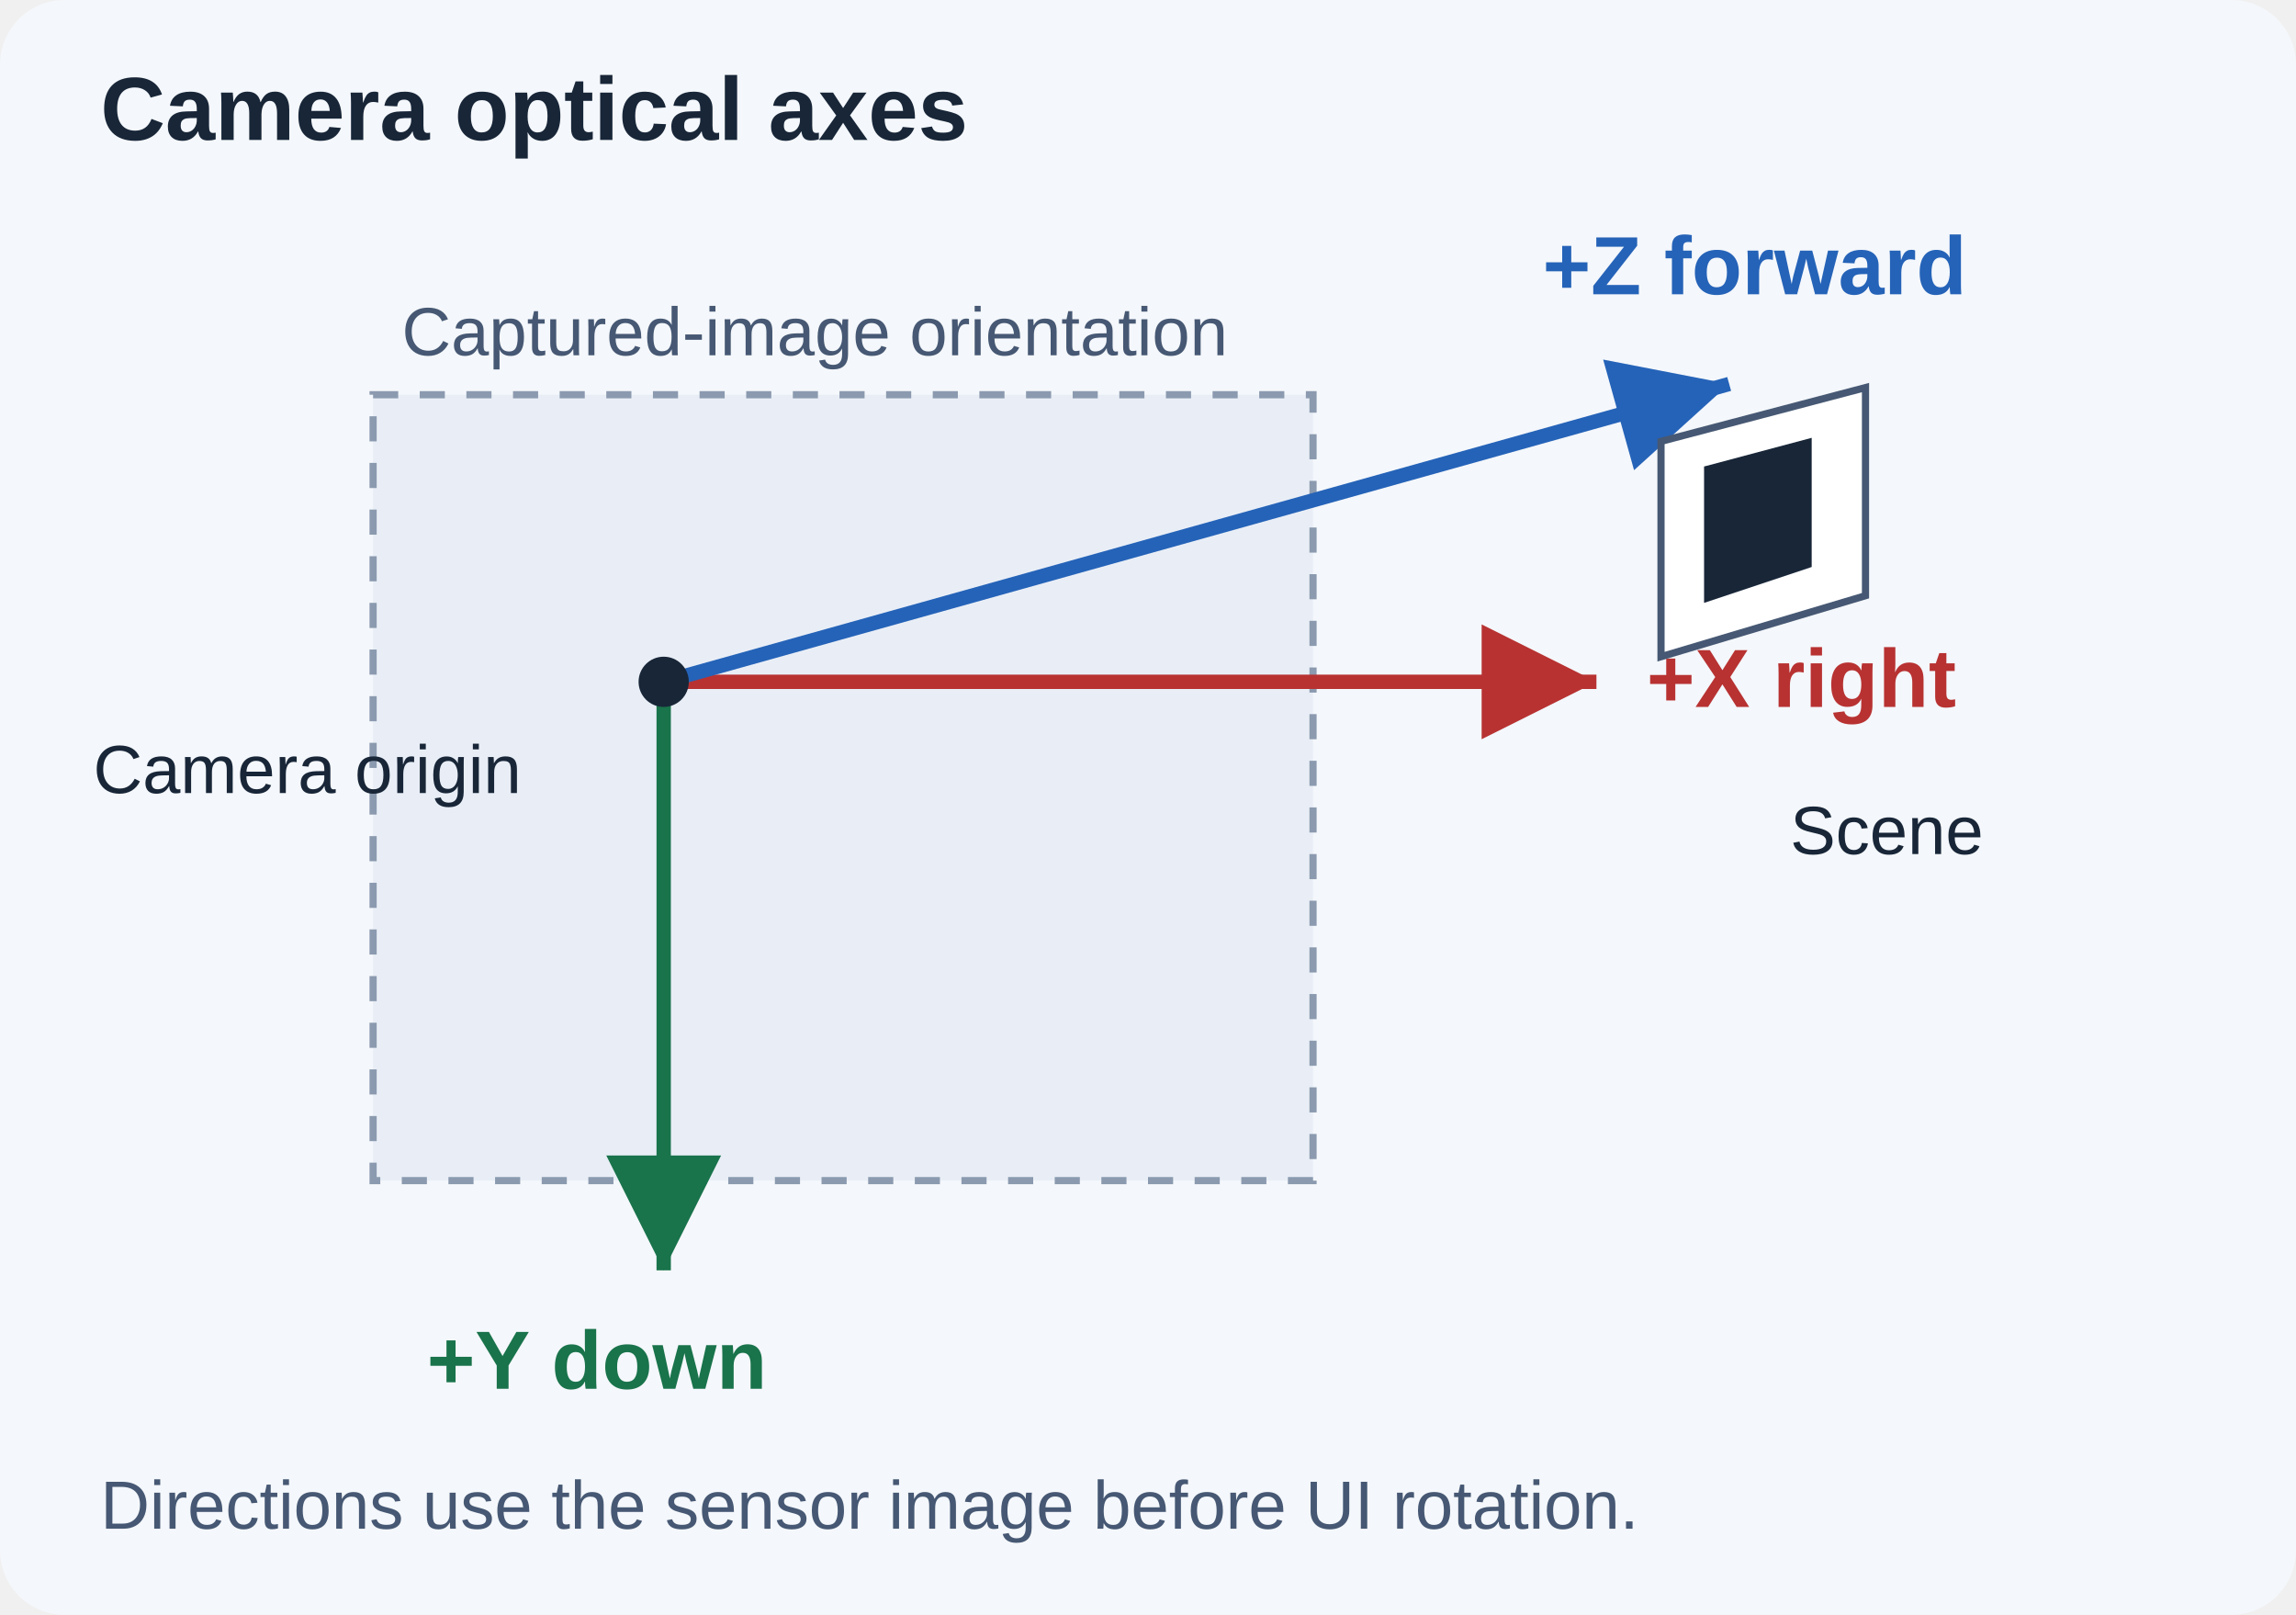
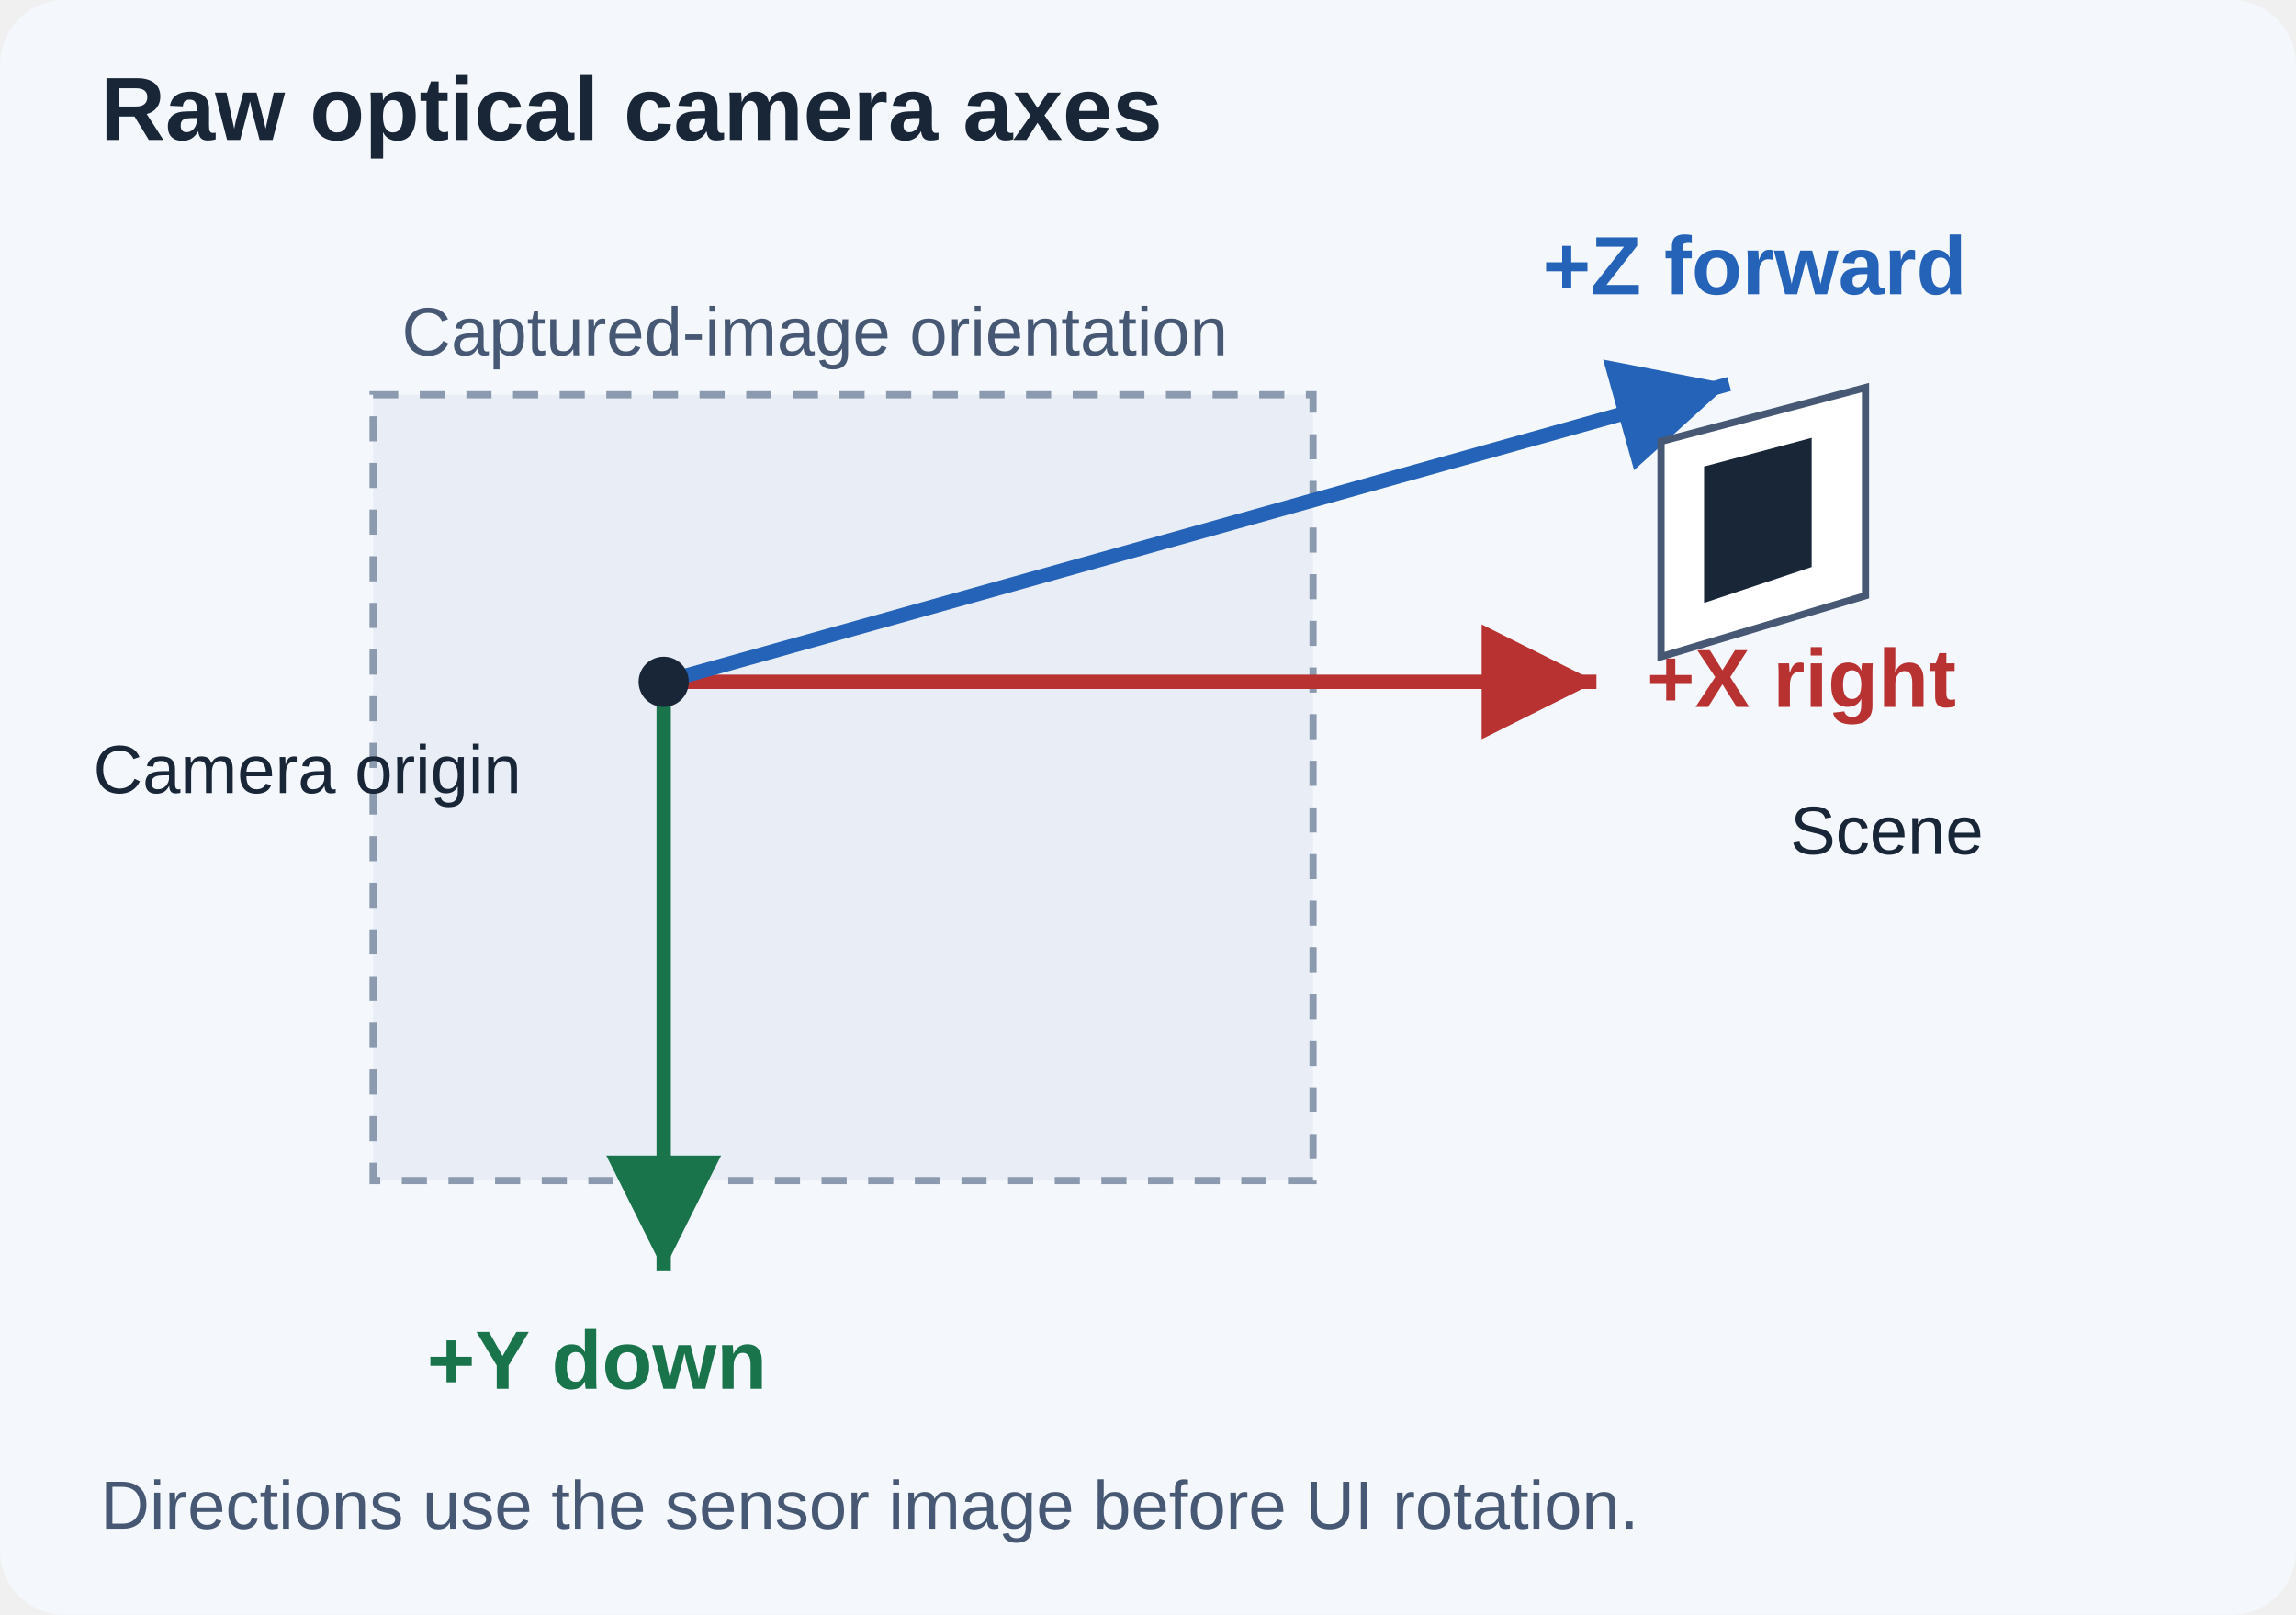
<svg xmlns="http://www.w3.org/2000/svg" width="640" height="450" viewBox="0 0 640 450" role="img" aria-labelledby="title desc">
  <defs>
    <marker id="red" markerWidth="9" markerHeight="9" refX="8" refY="4" orient="auto">
      <path d="M0 0L8 4L0 8" fill="#b83232" />
    </marker>
    <marker id="green" markerWidth="9" markerHeight="9" refX="8" refY="4" orient="auto">
      <path d="M0 0L8 4L0 8" fill="#19734b" />
    </marker>
    <marker id="blue" markerWidth="9" markerHeight="9" refX="8" refY="4" orient="auto">
      <path d="M0 0L8 4L0 8" fill="#2563b8" />
    </marker>
  </defs>
  <rect width="640" height="450" rx="18" fill="#f4f7fb" />
  <g font-family="-apple-system,BlinkMacSystemFont,Arial,sans-serif" fill="#182638">
-     <text x="28" y="39" font-size="25" font-weight="700">Camera optical axes</text>
+     <text x="28" y="39" font-size="25" font-weight="700">Raw optical camera axes</text>
    <path d="M104 110H366V329H104Z" fill="#e9eef6" stroke="#8b9aaf" stroke-width="2" stroke-dasharray="7 6" />
    <text x="112" y="99" font-size="19" fill="#465873">Captured-image orientation</text>
    <path d="M185 190H445" stroke="#b83232" stroke-width="4" marker-end="url(#red)" />
    <path d="M185 190V354" stroke="#19734b" stroke-width="4" marker-end="url(#green)" />
    <path d="M185 190L482 107" stroke="#2563b8" stroke-width="4" marker-end="url(#blue)" />
    <circle cx="185" cy="190" r="7" fill="#182638" />
    <text x="459" y="197" font-size="23" font-weight="600" fill="#b83232">+X right</text>
    <text x="119" y="387" font-size="23" font-weight="600" fill="#19734b">+Y down</text>
    <text x="430" y="82" font-size="23" font-weight="600" fill="#2563b8">+Z forward</text>
    <text x="26" y="221" font-size="19">Camera origin</text>
    <text x="28" y="426" font-size="19" fill="#465873">Directions use the sensor image before UI rotation.</text>
    <path d="M463 123L520 108V166L463 183Z" fill="#fff" stroke="#465873" stroke-width="2" />
    <path d="M475 130L505 122V158L475 168Z" fill="#182638" />
    <text x="499" y="238" font-size="19">Scene</text>
  </g>
</svg>
